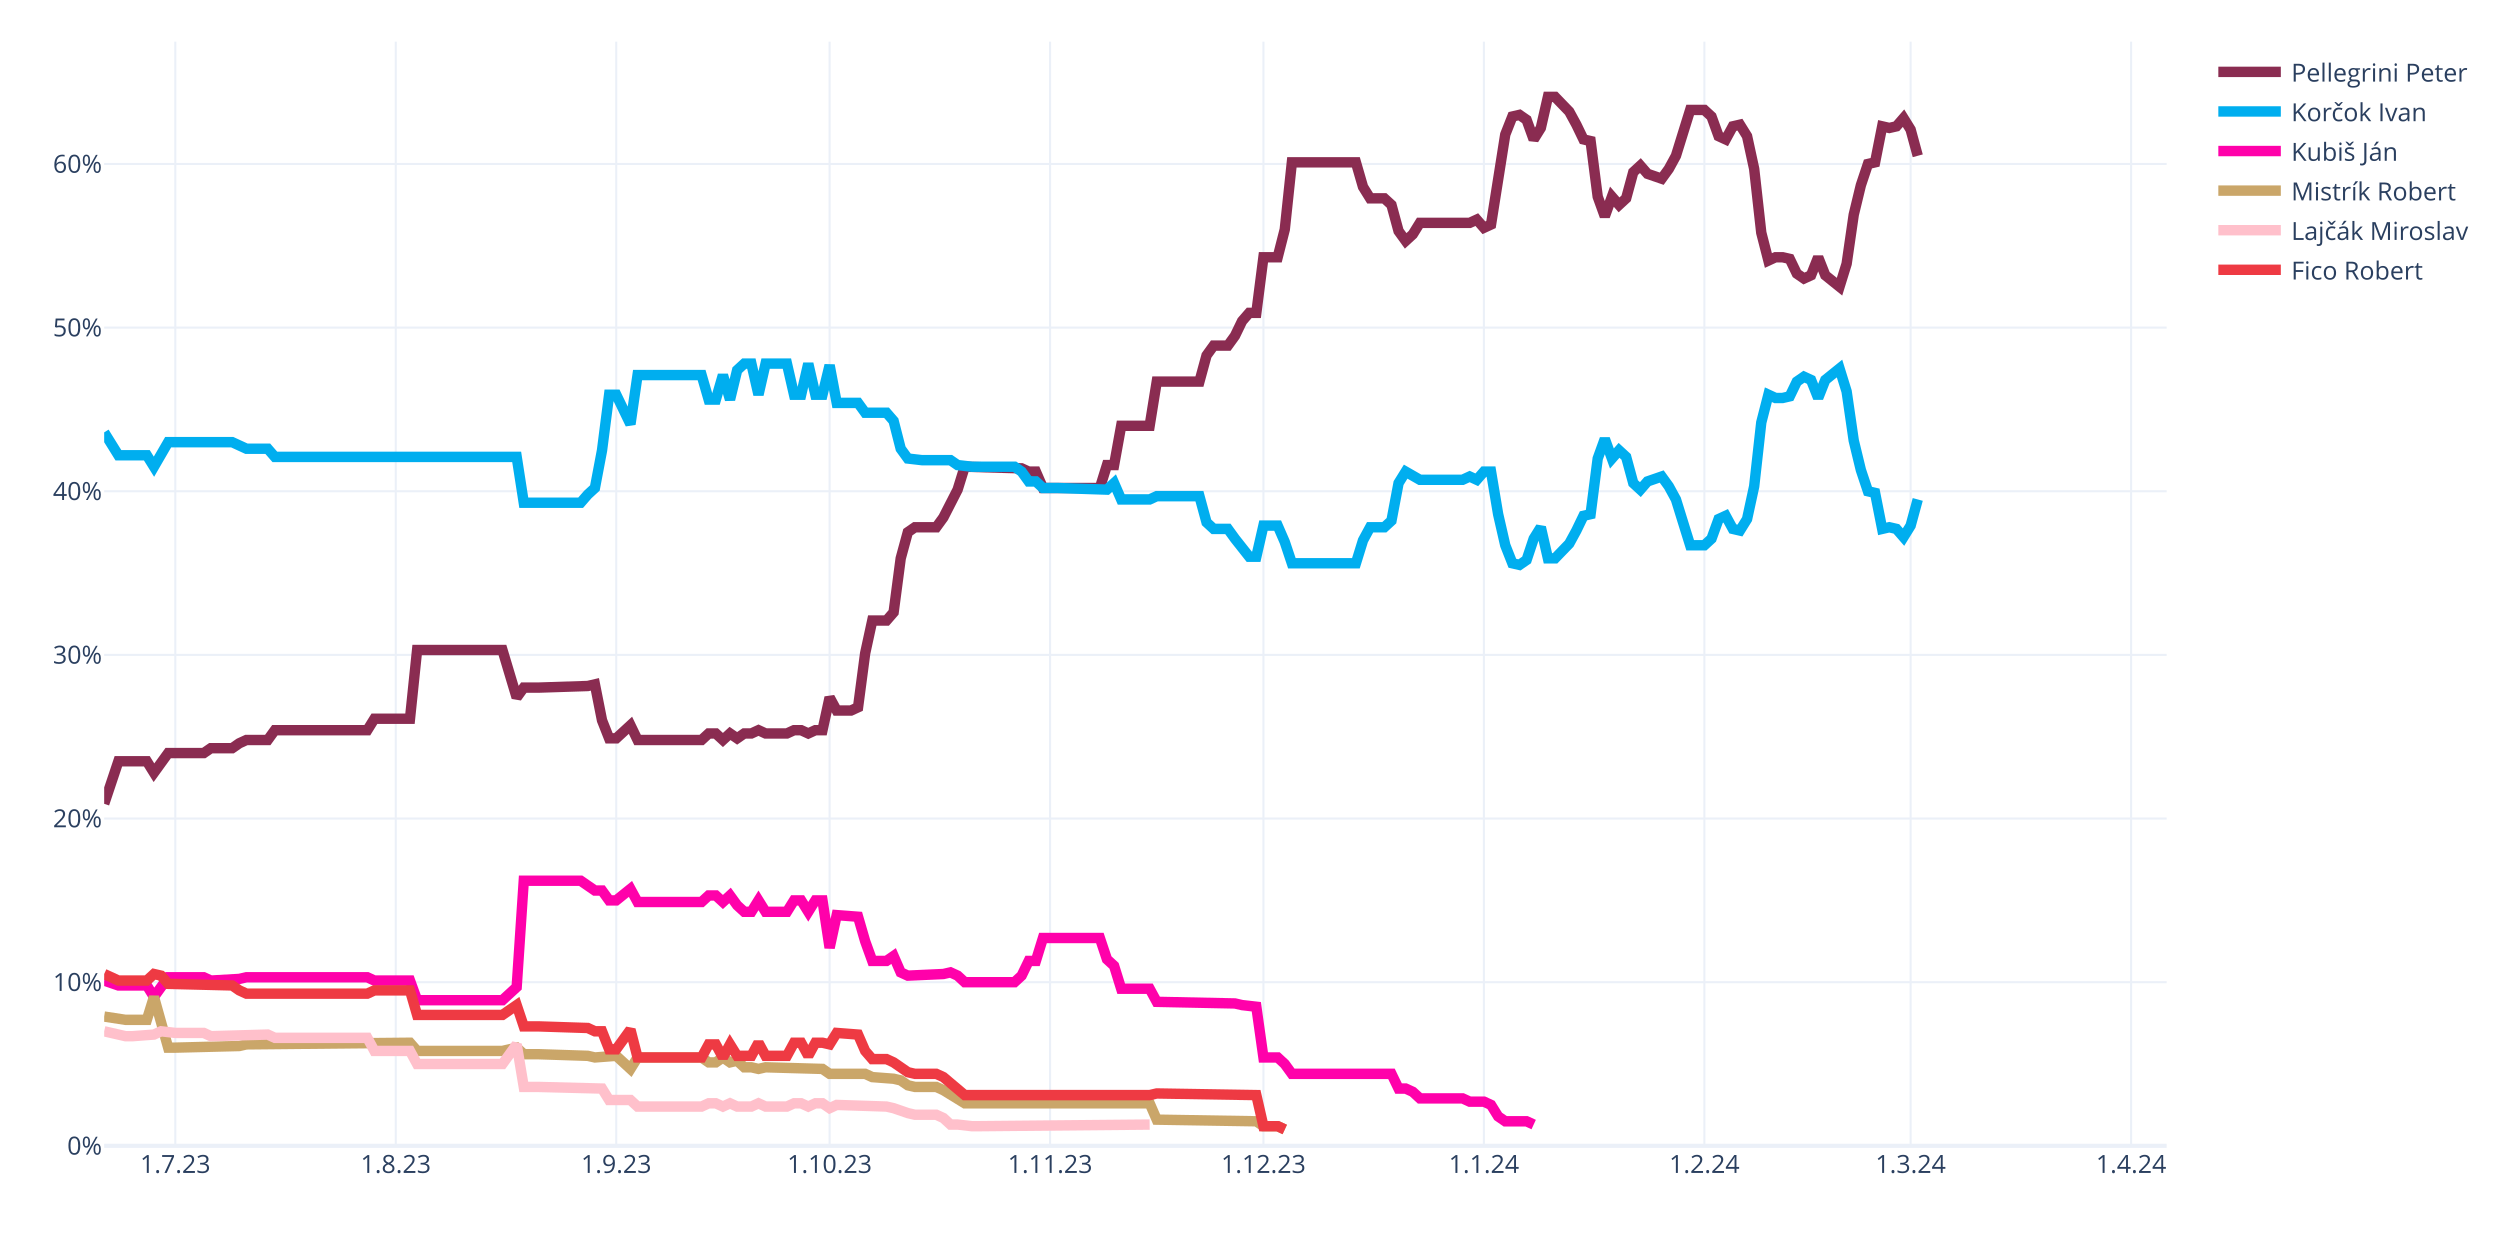
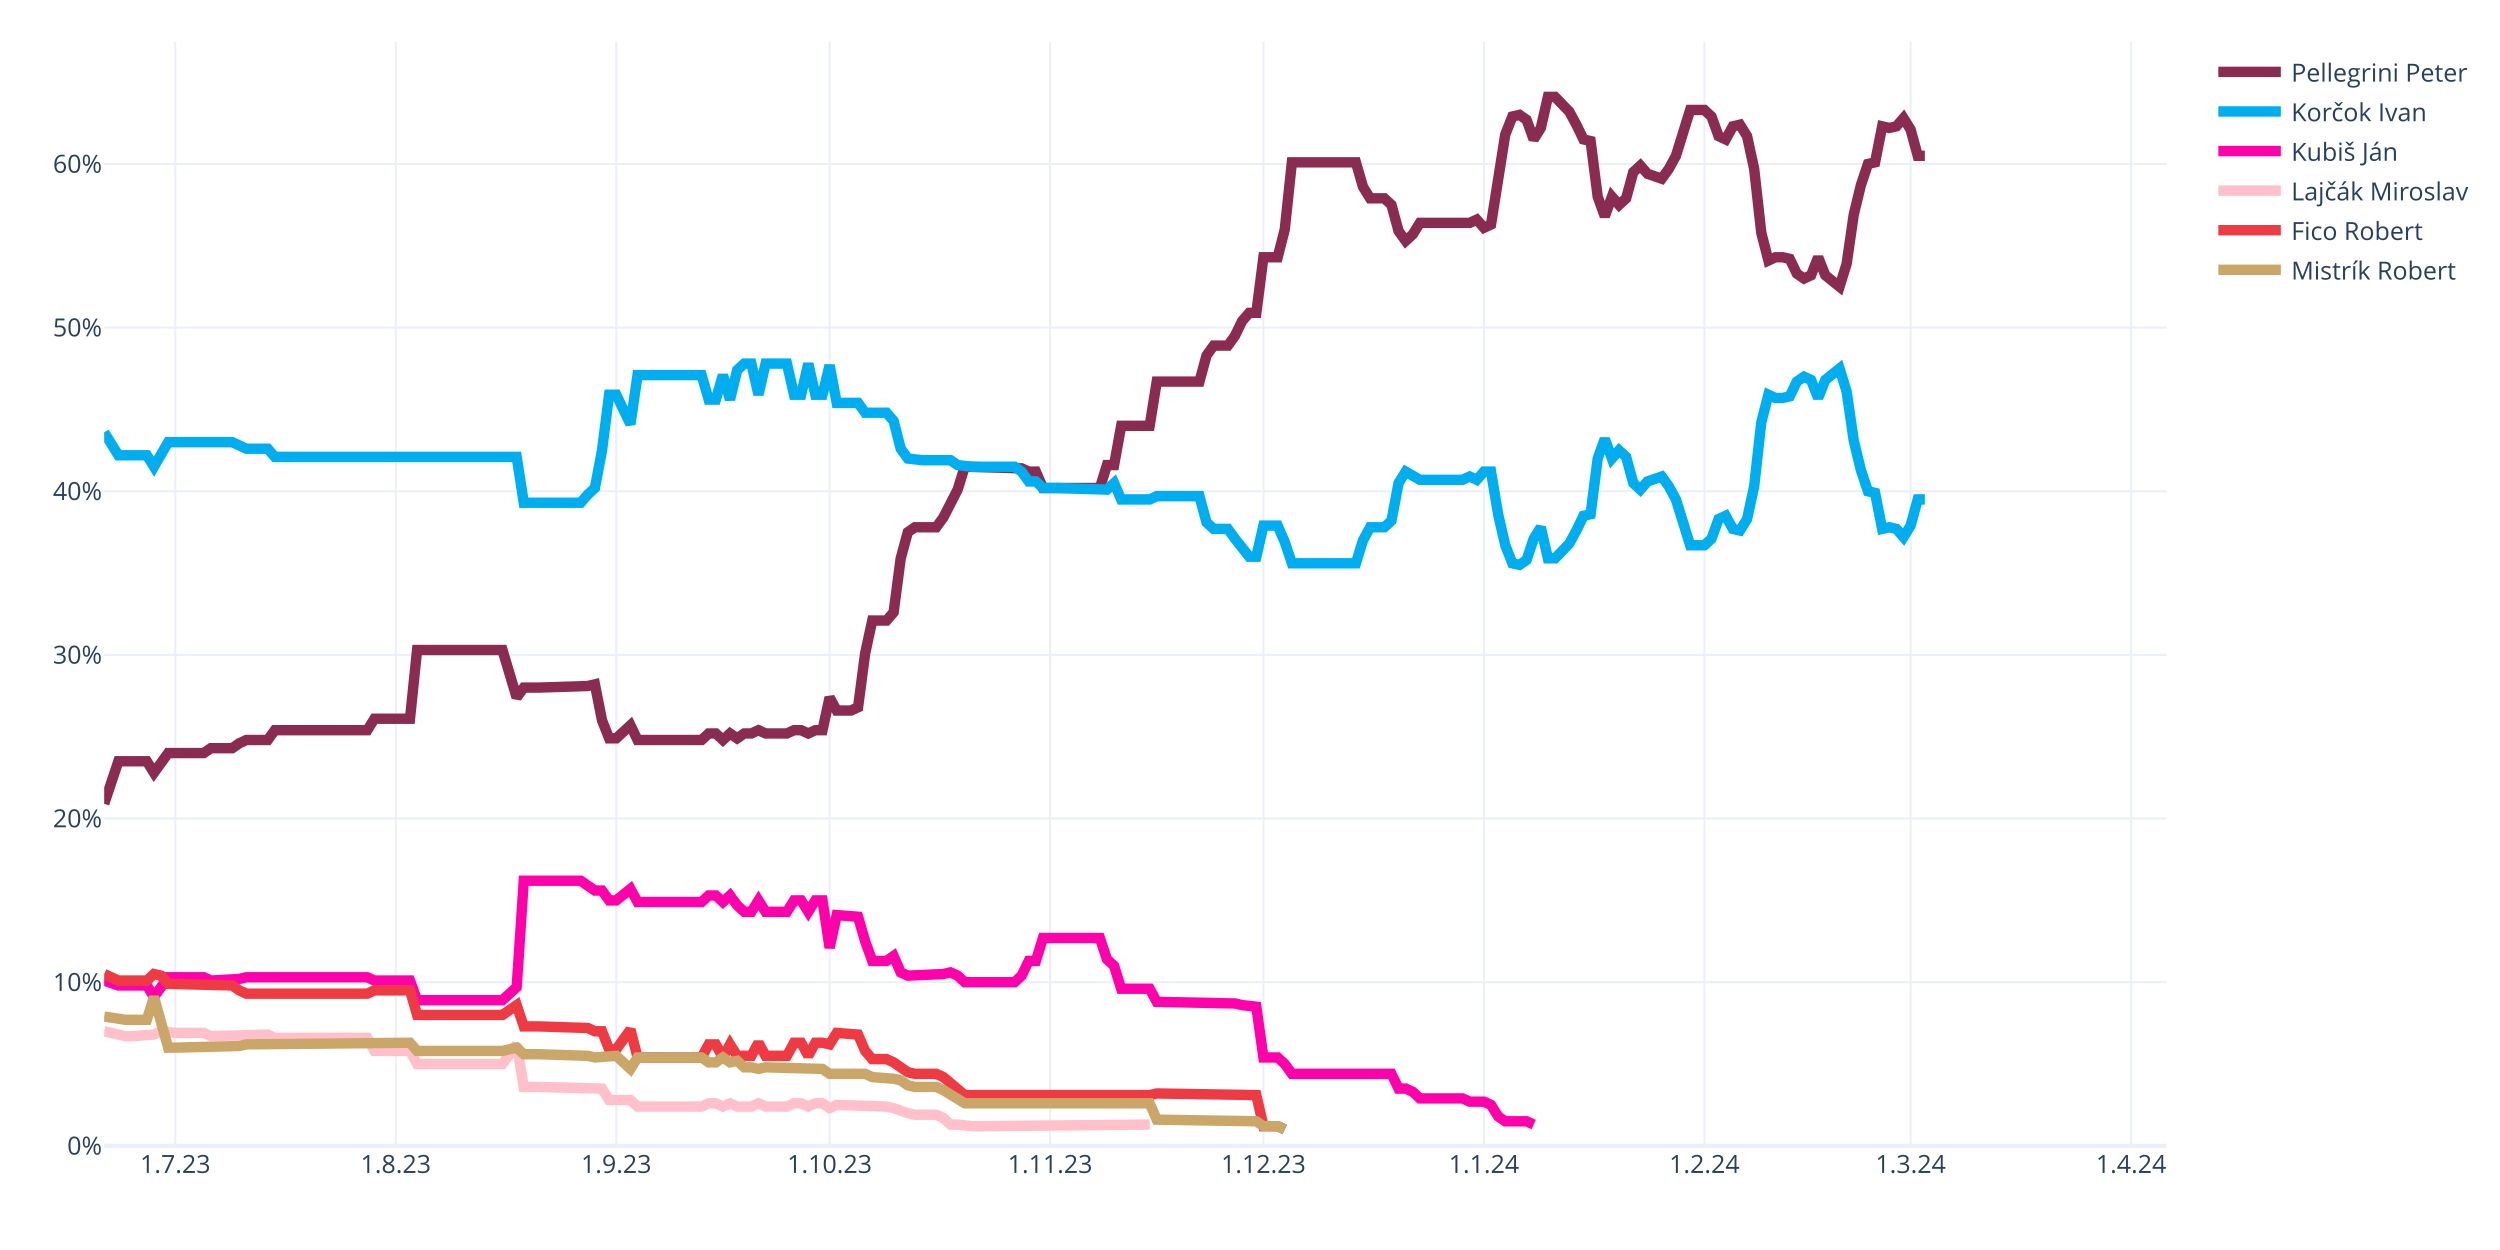
<svg xmlns="http://www.w3.org/2000/svg" class="main-svg" width="1200" height="600" style="" viewBox="0 0 1200 600">
  <rect x="0" y="0" width="1200" height="600" style="fill: rgb(255, 255, 255); fill-opacity: 1;" />
-   <defs id="defs-900d1b">
+   <defs id="defs-027086">
    <g class="clips">
-       <clipPath id="clip900d1bxyplot" class="plotclip">
+       <clipPath id="clip027086xyplot" class="plotclip">
        <rect width="990" height="530" />
      </clipPath>
-       <clipPath class="axesclip" id="clip900d1bx">
+       <clipPath class="axesclip" id="clip027086x">
        <rect x="50" y="0" width="990" height="600" />
      </clipPath>
-       <clipPath class="axesclip" id="clip900d1by">
+       <clipPath class="axesclip" id="clip027086y">
        <rect x="0" y="20" width="1200" height="530" />
      </clipPath>
-       <clipPath class="axesclip" id="clip900d1bxy">
+       <clipPath class="axesclip" id="clip027086xy">
        <rect x="50" y="20" width="990" height="530" />
      </clipPath>
    </g>
    <g class="gradients" />
    <g class="patterns" />
  </defs>
  <g class="bglayer" />
  <g class="layer-below">
    <g class="imagelayer" />
    <g class="shapelayer" />
  </g>
  <g class="cartesianlayer">
    <g class="subplot xy">
      <g class="layer-subplot">
        <g class="shapelayer" />
        <g class="imagelayer" />
      </g>
      <g class="minor-gridlayer">
        <g class="x" />
        <g class="y" />
      </g>
      <g class="gridlayer">
        <g class="x">
          <path class="xgrid crisp" transform="translate(84.14,0)" d="M0,20v530" style="stroke: rgb(235, 240, 248); stroke-opacity: 1; stroke-width: 1px;" />
          <path class="xgrid crisp" transform="translate(189.97,0)" d="M0,20v530" style="stroke: rgb(235, 240, 248); stroke-opacity: 1; stroke-width: 1px;" />
          <path class="xgrid crisp" transform="translate(295.79,0)" d="M0,20v530" style="stroke: rgb(235, 240, 248); stroke-opacity: 1; stroke-width: 1px;" />
          <path class="xgrid crisp" transform="translate(398.21,0)" d="M0,20v530" style="stroke: rgb(235, 240, 248); stroke-opacity: 1; stroke-width: 1px;" />
          <path class="xgrid crisp" transform="translate(504.03,0)" d="M0,20v530" style="stroke: rgb(235, 240, 248); stroke-opacity: 1; stroke-width: 1px;" />
          <path class="xgrid crisp" transform="translate(606.45,0)" d="M0,20v530" style="stroke: rgb(235, 240, 248); stroke-opacity: 1; stroke-width: 1px;" />
          <path class="xgrid crisp" transform="translate(712.28,0)" d="M0,20v530" style="stroke: rgb(235, 240, 248); stroke-opacity: 1; stroke-width: 1px;" />
          <path class="xgrid crisp" transform="translate(818.1,0)" d="M0,20v530" style="stroke: rgb(235, 240, 248); stroke-opacity: 1; stroke-width: 1px;" />
          <path class="xgrid crisp" transform="translate(917.1,0)" d="M0,20v530" style="stroke: rgb(235, 240, 248); stroke-opacity: 1; stroke-width: 1px;" />
          <path class="xgrid crisp" transform="translate(1022.93,0)" d="M0,20v530" style="stroke: rgb(235, 240, 248); stroke-opacity: 1; stroke-width: 1px;" />
        </g>
        <g class="y">
          <path class="ygrid crisp" transform="translate(0,471.45)" d="M50,0h990" style="stroke: rgb(235, 240, 248); stroke-opacity: 1; stroke-width: 1px;" />
          <path class="ygrid crisp" transform="translate(0,392.9)" d="M50,0h990" style="stroke: rgb(235, 240, 248); stroke-opacity: 1; stroke-width: 1px;" />
          <path class="ygrid crisp" transform="translate(0,314.35)" d="M50,0h990" style="stroke: rgb(235, 240, 248); stroke-opacity: 1; stroke-width: 1px;" />
          <path class="ygrid crisp" transform="translate(0,235.8)" d="M50,0h990" style="stroke: rgb(235, 240, 248); stroke-opacity: 1; stroke-width: 1px;" />
          <path class="ygrid crisp" transform="translate(0,157.25)" d="M50,0h990" style="stroke: rgb(235, 240, 248); stroke-opacity: 1; stroke-width: 1px;" />
          <path class="ygrid crisp" transform="translate(0,78.71)" d="M50,0h990" style="stroke: rgb(235, 240, 248); stroke-opacity: 1; stroke-width: 1px;" />
        </g>
      </g>
      <g class="zerolinelayer">
        <path class="yzl zl crisp" transform="translate(0,550)" d="M50,0h990" style="stroke: rgb(235, 240, 248); stroke-opacity: 1; stroke-width: 2px;" />
      </g>
      <path class="xlines-below" />
      <path class="ylines-below" />
      <g class="overlines-below" />
      <g class="xaxislayer-below" />
      <g class="yaxislayer-below" />
      <g class="overaxes-below" />
-       <g class="plot" transform="translate(50,20)" clip-path="url(#clip900d1bxyplot)">
+       <g class="plot" transform="translate(50,20)" clip-path="url(#clip027086xyplot)">
        <g class="scatterlayer mlayer">
-           <g class="trace scatter tracecbed04" style="stroke-miterlimit: 2; opacity: 1;">
-             <g class="fills" />
-             <g class="errorbars" />
-             <g class="lines">
-               <path class="js-line" d="M0,365.83L6.83,345.41L10.24,345.41L20.48,345.41L23.9,350.91L30.72,341.48L34.14,341.48L47.79,341.48L51.21,339.13L61.45,339.13L64.86,336.77L68.28,335.2L71.69,335.2L78.52,335.2L81.93,330.49L126.31,330.49L129.72,324.99L146.79,324.99L150.21,292L191.17,292L198,314.78L201.41,310.06L208.24,310.06L232.14,309.28L235.55,308.49L238.97,325.77L242.38,334.41L245.79,334.41L249.21,331.27L252.62,328.13L256.03,335.2L286.76,335.2L290.17,332.06L293.59,332.06L297,335.2L300.41,332.06L303.83,334.41L307.24,332.06L310.66,332.06L314.07,330.49L317.48,332.06L327.72,332.06L331.14,330.49L334.55,330.49L337.97,332.06L341.38,330.49L344.79,330.49L348.21,314.78L351.62,321.06L358.45,321.06L361.86,319.49L365.28,293.57L368.69,277.86L375.52,277.86L378.93,273.93L382.34,248.01L385.76,235.44L389.17,233.08L392.59,233.08L399.41,233.08L402.83,228.37L409.66,215.02L413.07,204.02L440.38,204.81L443.79,206.38L447.21,206.38L450.62,214.23L477.93,214.23L481.34,203.24L484.76,203.24L488.17,184.38L501.83,184.38L505.24,163.18L525.72,163.18L529.14,150.61L532.55,145.89L535.97,145.89L539.38,145.89L542.79,141.18L546.21,134.11L549.62,130.18L553.03,130.18L556.45,103.48L563.28,103.48L566.69,90.12L570.1,57.92L573.52,57.92L600.83,57.92L604.24,69.7L607.66,75.2L611.07,75.2L614.48,75.2L617.9,78.34L621.31,90.91L624.72,95.62L628.14,92.48L631.55,86.98L655.45,86.98L658.86,85.41L662.28,89.34L665.69,87.77L672.52,44.57L675.93,35.93L679.34,35.14L682.76,37.5L686.17,46.92L689.59,41.42L693,26.5L696.41,26.5L703.24,33.57L706.66,39.85L710.07,46.92L713.48,47.71L716.9,74.41L720.31,83.84L723.72,74.41L727.14,78.34L730.55,75.2L733.97,62.63L737.38,59.49L740.79,63.42L747.62,65.77L751.03,61.06L754.45,54.78L757.86,43.78L761.28,32.78L764.69,32.78L768.1,32.78L771.52,35.93L774.93,45.35L778.34,46.92L781.76,40.64L785.17,39.85L788.59,45.35L792,61.06L795.41,91.7L798.83,105.05L802.24,103.48L805.66,103.48L809.07,104.26L812.48,111.33L815.9,113.69L819.31,112.12L822.72,103.48L826.14,112.12L832.97,117.62L836.38,106.62L839.79,83.06L843.21,68.92L846.62,58.71L850.03,57.92L853.45,40.64L856.86,41.42L860.28,40.64L863.69,36.71L867.1,42.21L870.52,54.78" style="vector-effect: none; fill: none; stroke: rgb(138, 44, 81); stroke-opacity: 1; stroke-width: 5px; opacity: 1;" />
-             </g>
-             <g class="points" />
-             <g class="text" />
-           </g>
-           <g class="trace scatter trace757a24" style="stroke-miterlimit: 2; opacity: 1;">
-             <g class="fills" />
-             <g class="errorbars" />
-             <g class="lines">
-               <path class="js-line" d="M0,187.53L6.83,198.52L10.24,198.52L20.48,198.52L23.9,204.02L30.72,192.24L34.14,192.24L61.45,192.24L64.86,193.81L68.28,195.38L71.69,195.38L78.52,195.38L81.93,199.31L198,199.31L201.41,221.3L228.72,221.3L232.14,217.37L235.55,214.23L238.97,196.17L242.38,169.46L245.79,169.46L252.62,183.6L256.03,160.03L286.76,160.03L290.17,171.82L293.59,171.82L297,160.03L300.41,171.82L303.83,157.68L307.24,154.54L310.66,154.54L314.07,169.46L317.48,154.54L327.72,154.54L331.14,169.46L334.55,169.46L337.97,154.54L341.38,169.46L344.79,169.46L348.21,155.32L351.62,173.39L361.86,173.39L365.28,178.1L375.52,178.1L378.93,182.03L382.34,195.38L385.76,200.09L392.59,200.88L396,200.88L406.24,200.88L409.66,203.24L416.48,204.02L419.9,204.02L436.97,204.02L440.38,206.38L443.79,211.09L447.21,211.09L450.62,214.23L457.45,214.23L481.34,215.02L484.76,211.88L488.17,219.73L491.59,219.73L501.83,219.73L505.24,218.16L525.72,218.16L529.14,230.73L532.55,233.87L535.97,233.87L539.38,233.87L542.79,238.58L549.62,247.22L553.03,247.22L556.45,232.3L559.86,232.3L563.28,232.3L566.69,240.15L570.1,250.37L573.52,250.37L600.83,250.37L604.24,239.37L607.66,233.08L611.07,233.08L614.48,233.08L617.9,229.94L621.31,211.88L624.72,206.38L631.55,210.3L634.97,210.3L652.03,210.3L655.45,208.73L658.86,210.3L662.28,206.38L665.69,206.38L669.1,226.8L672.52,241.72L675.93,250.37L679.34,251.15L682.76,248.79L686.17,238.58L689.59,233.08L693,248.01L696.41,248.01L703.24,240.94L706.66,234.66L710.07,227.59L713.48,226.8L716.9,200.09L720.31,190.67L723.72,200.09L727.14,196.17L730.55,199.31L733.97,211.88L737.38,215.02L740.79,211.09L747.62,208.73L751.03,213.45L754.45,219.73L757.86,230.73L761.28,241.72L764.69,241.72L768.1,241.72L771.52,238.58L774.93,229.16L778.34,227.59L781.76,233.87L785.17,234.66L788.59,229.16L792,213.45L795.41,182.81L798.83,169.46L802.24,171.03L805.66,171.03L809.07,170.24L812.48,163.18L815.9,160.82L819.31,162.39L822.72,171.03L826.14,162.39L832.97,156.89L836.38,167.89L839.79,191.45L843.21,205.59L846.62,215.8L850.03,216.59L853.45,233.87L856.86,233.08L860.28,233.87L863.69,237.8L867.1,232.3L870.52,219.73" style="vector-effect: none; fill: none; stroke: rgb(0, 174, 239); stroke-opacity: 1; stroke-width: 5px; opacity: 1;" />
-             </g>
-             <g class="points" />
-             <g class="text" />
-           </g>
-           <g class="trace scatter trace9ef9af" style="stroke-miterlimit: 2; opacity: 1;">
+           <g class="trace scatter tracef68521" style="stroke-miterlimit: 2; opacity: 1;">
+             <g class="fills" />
+             <g class="errorbars" />
+             <g class="lines">
+               <path class="js-line" d="M0,365.83L6.83,345.41L10.24,345.41L20.48,345.41L23.9,350.91L30.72,341.48L34.14,341.48L47.79,341.48L51.21,339.13L61.45,339.13L64.86,336.77L68.28,335.2L71.69,335.2L78.52,335.2L81.93,330.49L126.31,330.49L129.72,324.99L146.79,324.99L150.21,292L191.17,292L198,314.78L201.41,310.06L208.24,310.06L232.14,309.28L235.55,308.49L238.97,325.77L242.38,334.41L245.79,334.41L249.21,331.27L252.62,328.13L256.03,335.2L286.76,335.2L290.17,332.06L293.59,332.06L297,335.2L300.41,332.06L303.83,334.41L307.24,332.06L310.66,332.06L314.07,330.49L317.48,332.06L327.72,332.06L331.14,330.49L334.55,330.49L337.97,332.06L341.38,330.49L344.79,330.49L348.21,314.78L351.62,321.06L358.45,321.06L361.86,319.49L365.28,293.57L368.69,277.86L375.52,277.86L378.93,273.93L382.34,248.01L385.76,235.44L389.17,233.08L392.59,233.08L399.41,233.08L402.83,228.37L409.66,215.02L413.07,204.02L440.38,204.81L443.79,206.38L447.21,206.38L450.62,214.23L477.93,214.23L481.34,203.24L484.76,203.24L488.17,184.38L501.83,184.38L505.24,163.18L525.72,163.18L529.14,150.61L532.55,145.89L535.97,145.89L539.38,145.89L542.79,141.18L546.21,134.11L549.62,130.18L553.03,130.18L556.45,103.48L563.28,103.48L566.69,90.12L570.1,57.92L573.52,57.92L600.83,57.92L604.24,69.7L607.66,75.2L611.07,75.2L614.48,75.2L617.9,78.34L621.31,90.91L624.72,95.62L628.14,92.48L631.55,86.98L655.45,86.98L658.86,85.41L662.28,89.34L665.69,87.77L672.52,44.57L675.93,35.93L679.34,35.14L682.76,37.5L686.17,46.92L689.59,41.42L693,26.5L696.41,26.5L703.24,33.57L706.66,39.85L710.07,46.92L713.48,47.71L716.9,74.41L720.31,83.84L723.72,74.41L727.14,78.34L730.55,75.2L733.97,62.63L737.38,59.49L740.79,63.42L747.62,65.77L751.03,61.06L754.45,54.78L757.86,43.78L761.28,32.78L764.69,32.78L768.1,32.78L771.52,35.93L774.93,45.35L778.34,46.92L781.76,40.64L785.17,39.85L788.59,45.35L792,61.06L795.41,91.7L798.83,105.05L802.24,103.48L805.66,103.48L809.07,104.26L812.48,111.33L815.9,113.69L819.31,112.12L822.72,103.48L826.14,112.12L832.97,117.62L836.38,106.62L839.79,83.06L843.21,68.92L846.62,58.71L850.03,57.92L853.45,40.64L856.86,41.42L860.28,40.64L863.69,36.71L867.1,42.21L870.52,54.78L873.93,54.78" style="vector-effect: none; fill: none; stroke: rgb(138, 44, 81); stroke-opacity: 1; stroke-width: 5px; opacity: 1;" />
+             </g>
+             <g class="points" />
+             <g class="text" />
+           </g>
+           <g class="trace scatter traceed6f0c" style="stroke-miterlimit: 2; opacity: 1;">
+             <g class="fills" />
+             <g class="errorbars" />
+             <g class="lines">
+               <path class="js-line" d="M0,187.53L6.83,198.52L10.24,198.52L20.48,198.52L23.9,204.02L30.72,192.24L34.14,192.24L61.45,192.24L64.86,193.81L68.28,195.38L71.69,195.38L78.52,195.38L81.93,199.31L198,199.31L201.41,221.3L228.72,221.3L232.14,217.37L235.55,214.23L238.97,196.17L242.38,169.46L245.79,169.46L252.62,183.6L256.03,160.03L286.76,160.03L290.17,171.82L293.59,171.82L297,160.03L300.41,171.82L303.83,157.68L307.24,154.54L310.66,154.54L314.07,169.46L317.48,154.54L327.72,154.54L331.14,169.46L334.55,169.46L337.97,154.54L341.38,169.46L344.79,169.46L348.21,155.32L351.62,173.39L361.86,173.39L365.28,178.1L375.52,178.1L378.93,182.03L382.34,195.38L385.76,200.09L392.59,200.88L396,200.88L406.24,200.88L409.66,203.24L416.48,204.02L419.9,204.02L436.97,204.02L440.38,206.38L443.79,211.09L447.21,211.09L450.62,214.23L457.45,214.23L481.34,215.02L484.76,211.88L488.17,219.73L491.59,219.73L501.83,219.73L505.24,218.16L525.72,218.16L529.14,230.73L532.55,233.87L535.97,233.87L539.38,233.87L542.79,238.58L549.62,247.22L553.03,247.22L556.45,232.3L559.86,232.3L563.28,232.3L566.69,240.15L570.1,250.37L573.52,250.37L600.83,250.37L604.24,239.37L607.66,233.08L611.07,233.08L614.48,233.08L617.9,229.94L621.31,211.88L624.72,206.38L631.55,210.3L634.97,210.3L652.03,210.3L655.45,208.73L658.86,210.3L662.28,206.38L665.69,206.38L669.1,226.8L672.52,241.72L675.93,250.37L679.34,251.15L682.76,248.79L686.17,238.58L689.59,233.08L693,248.01L696.41,248.01L703.24,240.94L706.66,234.66L710.07,227.59L713.48,226.8L716.9,200.09L720.31,190.67L723.72,200.09L727.14,196.17L730.55,199.31L733.97,211.88L737.38,215.02L740.79,211.09L747.62,208.73L751.03,213.45L754.45,219.73L757.86,230.73L761.28,241.72L764.69,241.72L768.1,241.72L771.52,238.58L774.93,229.16L778.34,227.59L781.76,233.87L785.17,234.66L788.59,229.16L792,213.45L795.41,182.81L798.83,169.46L802.24,171.03L805.66,171.03L809.07,170.24L812.48,163.18L815.9,160.82L819.31,162.39L822.72,171.03L826.14,162.39L832.97,156.89L836.38,167.89L839.79,191.45L843.21,205.59L846.62,215.8L850.03,216.59L853.45,233.87L856.86,233.08L860.28,233.87L863.69,237.8L867.1,232.3L870.52,219.73L873.93,219.73" style="vector-effect: none; fill: none; stroke: rgb(0, 174, 239); stroke-opacity: 1; stroke-width: 5px; opacity: 1;" />
+             </g>
+             <g class="points" />
+             <g class="text" />
+           </g>
+           <g class="trace scatter tracefbf4db" style="stroke-miterlimit: 2; opacity: 1;">
            <g class="fills" />
            <g class="errorbars" />
            <g class="lines">
              <path class="js-line" d="M0,450.67L6.83,453.02L10.24,453.02L20.48,453.02L23.9,458.52L30.72,449.09L34.14,449.09L47.79,449.09L51.21,450.67L64.86,449.88L68.28,449.09L126.31,449.09L129.72,450.67L146.79,450.67L150.21,460.09L191.17,460.09L198,453.81L201.41,402.75L208.24,402.75L228.72,402.75L232.14,405.11L235.55,407.46L238.97,407.46L242.38,412.18L245.79,412.18L252.62,406.68L256.03,412.96L286.76,412.96L290.17,409.82L293.59,409.82L297,412.96L300.41,409.82L303.83,414.53L307.24,417.67L310.66,417.67L314.07,412.18L317.48,417.67L327.72,417.67L331.14,412.18L334.55,412.18L337.97,417.67L341.38,412.18L344.79,412.18L348.21,434.96L351.62,419.25L361.86,420.03L365.28,431.81L368.69,441.24L372.1,441.24L375.52,441.24L378.93,438.88L382.34,446.74L385.76,448.31L402.83,447.52L406.24,446.74L409.66,448.31L413.07,451.45L436.97,451.45L440.38,448.31L443.79,441.24L447.21,441.24L450.62,430.24L457.45,430.24L477.93,430.24L481.34,440.45L484.76,443.6L488.17,454.59L501.83,454.59L505.24,460.88L542.79,461.66L546.21,462.45L553.03,463.23L556.45,487.58L563.28,487.58L566.69,490.73L570.1,495.44L573.52,495.44L617.9,495.44L621.31,502.51L624.72,502.51L628.14,504.08L631.55,507.22L634.97,507.22L652.03,507.22L655.45,508.79L662.28,508.79L665.69,510.36L669.1,515.86L672.52,518.22L682.76,518.22L686.17,519.79" style="vector-effect: none; fill: none; stroke: rgb(255, 1, 170); stroke-opacity: 1; stroke-width: 5px; opacity: 1;" />
            </g>
            <g class="points" />
            <g class="text" />
          </g>
-           <g class="trace scatter tracedb5706" style="stroke-miterlimit: 2; opacity: 1;">
+           <g class="trace scatter trace09f6d4" style="stroke-miterlimit: 2; opacity: 1;">
+             <g class="fills" />
+             <g class="errorbars" />
+             <g class="lines">
+               <path class="js-line" d="M0,475.02L10.24,477.37L13.66,477.37L23.9,476.59L27.31,475.02L34.14,475.8L37.55,475.8L47.79,475.8L51.21,477.37L78.52,476.59L81.93,478.16L126.31,478.16L129.72,484.44L146.79,484.44L150.21,490.73L191.17,490.73L198,481.3L201.41,501.72L208.24,501.72L238.97,502.51L242.38,508.01L252.62,508.01L256.03,511.15L286.76,511.15L290.17,509.58L293.59,509.58L297,511.15L300.41,509.58L303.83,511.15L310.66,511.15L314.07,509.58L317.48,511.15L320.9,511.15L327.72,511.15L331.14,509.58L334.55,509.58L337.97,511.15L341.38,509.58L344.79,509.58L348.21,511.93L351.62,510.36L375.52,511.15L378.93,511.93L385.76,514.29L389.17,515.08L399.41,515.08L402.83,516.65L406.24,519.79L409.66,519.79L416.48,520.57L419.9,520.57L501.83,519.79" style="vector-effect: none; fill: none; stroke: rgb(255, 192, 203); stroke-opacity: 1; stroke-width: 5px; opacity: 1;" />
+             </g>
+             <g class="points" />
+             <g class="text" />
+           </g>
+           <g class="trace scatter trace2b1dd3" style="stroke-miterlimit: 2; opacity: 1;">
+             <g class="fills" />
+             <g class="errorbars" />
+             <g class="lines">
+               <path class="js-line" d="M0,447.52L6.83,450.67L10.24,450.67L20.48,450.67L23.9,447.52L27.31,448.31L30.72,452.24L61.45,453.02L64.86,455.38L68.28,456.95L71.69,456.95L126.31,456.95L129.72,455.38L146.79,455.38L150.21,467.16L191.17,467.16L198,462.45L201.41,472.66L208.24,472.66L232.14,473.44L235.55,475.02L238.97,475.02L242.38,483.66L245.79,483.66L249.21,478.94L252.62,474.23L256.03,487.58L286.76,487.58L290.17,481.3L293.59,481.3L297,487.58L300.41,481.3L303.83,486.8L310.66,486.8L314.07,480.51L317.48,486.8L320.9,486.8L327.72,486.8L331.14,480.51L334.55,480.51L337.97,486.8L341.38,480.51L344.79,480.51L348.21,481.3L351.62,475.8L361.86,476.59L365.28,484.44L368.69,488.37L372.1,488.37L375.52,488.37L378.93,489.94L385.76,494.65L389.17,495.44L399.41,495.44L402.83,497.01L413.07,505.65L416.48,505.65L501.83,505.65L505.24,504.86L553.03,505.65L556.45,520.57L563.28,520.57L566.69,522.15" style="vector-effect: none; fill: none; stroke: rgb(238, 58, 67); stroke-opacity: 1; stroke-width: 5px; opacity: 1;" />
+             </g>
+             <g class="points" />
+             <g class="text" />
+           </g>
+           <g class="trace scatter trace17872a" style="stroke-miterlimit: 2; opacity: 1;">
            <g class="fills" />
            <g class="errorbars" />
            <g class="lines">
              <path class="js-line" d="M0,467.95L10.24,469.52L13.66,469.52L20.48,469.52L23.9,458.52L30.72,482.87L34.14,482.87L64.86,482.09L68.28,481.3L146.79,480.51L150.21,484.44L191.17,484.44L198,482.87L201.41,486.01L208.24,486.01L232.14,486.8L235.55,487.58L245.79,486.8L249.21,489.94L252.62,493.08L256.03,487.58L286.76,487.58L290.17,489.94L293.59,489.94L297,487.58L300.41,489.94L303.83,489.15L307.24,492.3L310.66,492.3L314.07,493.08L317.48,492.3L344.79,493.08L348.21,495.44L365.28,495.44L368.69,497.01L378.93,497.79L382.34,498.58L385.76,500.94L389.17,501.72L399.41,501.72L402.83,503.29L413.07,509.58L416.48,509.58L501.83,509.58L505.24,517.43L553.03,518.22L556.45,520.57L563.28,520.57L566.69,522.15" style="vector-effect: none; fill: none; stroke: rgb(202, 166, 105); stroke-opacity: 1; stroke-width: 5px; opacity: 1;" />
-             </g>
-             <g class="points" />
-             <g class="text" />
-           </g>
-           <g class="trace scatter traceadc268" style="stroke-miterlimit: 2; opacity: 1;">
-             <g class="fills" />
-             <g class="errorbars" />
-             <g class="lines">
-               <path class="js-line" d="M0,475.02L10.24,477.37L13.66,477.37L23.9,476.59L27.31,475.02L34.14,475.8L37.55,475.8L47.79,475.8L51.21,477.37L78.52,476.59L81.93,478.16L126.31,478.16L129.72,484.44L146.79,484.44L150.21,490.73L191.17,490.73L198,481.3L201.41,501.72L208.24,501.72L238.97,502.51L242.38,508.01L252.62,508.01L256.03,511.15L286.76,511.15L290.17,509.58L293.59,509.58L297,511.15L300.41,509.58L303.83,511.15L310.66,511.15L314.07,509.58L317.48,511.15L320.9,511.15L327.72,511.15L331.14,509.58L334.55,509.58L337.97,511.15L341.38,509.58L344.79,509.58L348.21,511.93L351.62,510.36L375.52,511.15L378.93,511.93L385.76,514.29L389.17,515.08L399.41,515.08L402.83,516.65L406.24,519.79L409.66,519.79L416.48,520.57L419.9,520.57L501.83,519.79" style="vector-effect: none; fill: none; stroke: rgb(255, 192, 203); stroke-opacity: 1; stroke-width: 5px; opacity: 1;" />
-             </g>
-             <g class="points" />
-             <g class="text" />
-           </g>
-           <g class="trace scatter trace5e776d" style="stroke-miterlimit: 2; opacity: 1;">
-             <g class="fills" />
-             <g class="errorbars" />
-             <g class="lines">
-               <path class="js-line" d="M0,447.52L6.83,450.67L10.24,450.67L20.48,450.67L23.9,447.52L27.31,448.31L30.72,452.24L61.45,453.02L64.86,455.38L68.28,456.95L71.69,456.95L126.31,456.95L129.72,455.38L146.79,455.38L150.21,467.16L191.17,467.16L198,462.45L201.41,472.66L208.24,472.66L232.14,473.44L235.55,475.02L238.97,475.02L242.38,483.66L245.79,483.66L249.21,478.94L252.62,474.23L256.03,487.58L286.76,487.58L290.17,481.3L293.59,481.3L297,487.58L300.41,481.3L303.83,486.8L310.66,486.8L314.07,480.51L317.48,486.8L320.9,486.8L327.72,486.8L331.14,480.51L334.55,480.51L337.97,486.8L341.38,480.51L344.79,480.51L348.21,481.3L351.62,475.8L361.86,476.59L365.28,484.44L368.69,488.37L372.1,488.37L375.52,488.37L378.93,489.94L385.76,494.65L389.17,495.44L399.41,495.44L402.83,497.01L413.07,505.65L416.48,505.65L501.83,505.65L505.24,504.86L553.03,505.65L556.45,520.57L563.28,520.57L566.69,522.15" style="vector-effect: none; fill: none; stroke: rgb(238, 58, 67); stroke-opacity: 1; stroke-width: 5px; opacity: 1;" />
            </g>
            <g class="points" />
            <g class="text" />
          </g>
        </g>
      </g>
      <g class="overplot" />
      <path class="xlines-above crisp" d="M0,0" style="fill: none;" />
      <path class="ylines-above crisp" d="M0,0" style="fill: none;" />
      <g class="overlines-above" />
      <g class="xaxislayer-above">
        <g class="xtick">
          <text text-anchor="middle" x="0" y="563" transform="translate(84.14,0)" style="font-family: 'Open Sans', verdana, arial, sans-serif; font-size: 12px; fill: rgb(42, 63, 95); fill-opacity: 1; white-space: pre; opacity: 1;">1.7.23</text>
        </g>
        <g class="xtick">
          <text text-anchor="middle" x="0" y="563" style="font-family: 'Open Sans', verdana, arial, sans-serif; font-size: 12px; fill: rgb(42, 63, 95); fill-opacity: 1; white-space: pre; opacity: 1;" transform="translate(189.97,0)">1.8.23</text>
        </g>
        <g class="xtick">
          <text text-anchor="middle" x="0" y="563" style="font-family: 'Open Sans', verdana, arial, sans-serif; font-size: 12px; fill: rgb(42, 63, 95); fill-opacity: 1; white-space: pre; opacity: 1;" transform="translate(295.79,0)">1.9.23</text>
        </g>
        <g class="xtick">
          <text text-anchor="middle" x="0" y="563" style="font-family: 'Open Sans', verdana, arial, sans-serif; font-size: 12px; fill: rgb(42, 63, 95); fill-opacity: 1; white-space: pre; opacity: 1;" transform="translate(398.21,0)">1.10.23</text>
        </g>
        <g class="xtick">
          <text text-anchor="middle" x="0" y="563" style="font-family: 'Open Sans', verdana, arial, sans-serif; font-size: 12px; fill: rgb(42, 63, 95); fill-opacity: 1; white-space: pre; opacity: 1;" transform="translate(504.03,0)">1.11.23</text>
        </g>
        <g class="xtick">
          <text text-anchor="middle" x="0" y="563" style="font-family: 'Open Sans', verdana, arial, sans-serif; font-size: 12px; fill: rgb(42, 63, 95); fill-opacity: 1; white-space: pre; opacity: 1;" transform="translate(606.45,0)">1.12.23</text>
        </g>
        <g class="xtick">
          <text text-anchor="middle" x="0" y="563" style="font-family: 'Open Sans', verdana, arial, sans-serif; font-size: 12px; fill: rgb(42, 63, 95); fill-opacity: 1; white-space: pre; opacity: 1;" transform="translate(712.28,0)">1.1.24</text>
        </g>
        <g class="xtick">
          <text text-anchor="middle" x="0" y="563" style="font-family: 'Open Sans', verdana, arial, sans-serif; font-size: 12px; fill: rgb(42, 63, 95); fill-opacity: 1; white-space: pre; opacity: 1;" transform="translate(818.1,0)">1.2.24</text>
        </g>
        <g class="xtick">
          <text text-anchor="middle" x="0" y="563" style="font-family: 'Open Sans', verdana, arial, sans-serif; font-size: 12px; fill: rgb(42, 63, 95); fill-opacity: 1; white-space: pre; opacity: 1;" transform="translate(917.1,0)">1.3.24</text>
        </g>
        <g class="xtick">
          <text text-anchor="middle" x="0" y="563" style="font-family: 'Open Sans', verdana, arial, sans-serif; font-size: 12px; fill: rgb(42, 63, 95); fill-opacity: 1; white-space: pre; opacity: 1;" transform="translate(1022.93,0)">1.4.24</text>
        </g>
      </g>
      <g class="yaxislayer-above">
        <g class="ytick">
          <text text-anchor="end" x="49" y="4.2" transform="translate(0,550)" style="font-family: 'Open Sans', verdana, arial, sans-serif; font-size: 12px; fill: rgb(42, 63, 95); fill-opacity: 1; white-space: pre; opacity: 1;">0%</text>
        </g>
        <g class="ytick">
          <text text-anchor="end" x="49" y="4.2" style="font-family: 'Open Sans', verdana, arial, sans-serif; font-size: 12px; fill: rgb(42, 63, 95); fill-opacity: 1; white-space: pre; opacity: 1;" transform="translate(0,471.45)">10%</text>
        </g>
        <g class="ytick">
          <text text-anchor="end" x="49" y="4.2" style="font-family: 'Open Sans', verdana, arial, sans-serif; font-size: 12px; fill: rgb(42, 63, 95); fill-opacity: 1; white-space: pre; opacity: 1;" transform="translate(0,392.9)">20%</text>
        </g>
        <g class="ytick">
          <text text-anchor="end" x="49" y="4.2" style="font-family: 'Open Sans', verdana, arial, sans-serif; font-size: 12px; fill: rgb(42, 63, 95); fill-opacity: 1; white-space: pre; opacity: 1;" transform="translate(0,314.35)">30%</text>
        </g>
        <g class="ytick">
          <text text-anchor="end" x="49" y="4.2" style="font-family: 'Open Sans', verdana, arial, sans-serif; font-size: 12px; fill: rgb(42, 63, 95); fill-opacity: 1; white-space: pre; opacity: 1;" transform="translate(0,235.8)">40%</text>
        </g>
        <g class="ytick">
          <text text-anchor="end" x="49" y="4.2" style="font-family: 'Open Sans', verdana, arial, sans-serif; font-size: 12px; fill: rgb(42, 63, 95); fill-opacity: 1; white-space: pre; opacity: 1;" transform="translate(0,157.25)">50%</text>
        </g>
        <g class="ytick">
          <text text-anchor="end" x="49" y="4.2" style="font-family: 'Open Sans', verdana, arial, sans-serif; font-size: 12px; fill: rgb(42, 63, 95); fill-opacity: 1; white-space: pre; opacity: 1;" transform="translate(0,78.71)">60%</text>
        </g>
      </g>
      <g class="overaxes-above" />
    </g>
  </g>
  <g class="polarlayer" />
  <g class="smithlayer" />
  <g class="ternarylayer" />
  <g class="geolayer" />
  <g class="funnelarealayer" />
  <g class="pielayer" />
  <g class="iciclelayer" />
  <g class="treemaplayer" />
  <g class="sunburstlayer" />
  <g class="glimages" />
-   <defs id="topdefs-900d1b">
+   <defs id="topdefs-027086">
    <g class="clips" />
-     <clipPath id="legend900d1b">
+     <clipPath id="legend027086">
      <rect width="128" height="124" x="0" y="0" />
    </clipPath>
  </defs>
  <g class="layer-above">
    <g class="imagelayer" />
    <g class="shapelayer" />
  </g>
  <g class="infolayer">
    <g class="legend" pointer-events="all" transform="translate(1059.8,20)">
      <rect class="bg" shape-rendering="crispEdges" style="stroke: rgb(68, 68, 68); stroke-opacity: 1; fill: rgb(255, 255, 255); fill-opacity: 1; stroke-width: 0px;" width="128" height="124" x="0" y="0" />
-       <g class="scrollbox" transform="" clip-path="url(#legend900d1b)">
+       <g class="scrollbox" transform="" clip-path="url(#legend027086)">
        <g class="groups">
          <g class="traces" transform="translate(0,14.5)" style="opacity: 1;">
            <text class="legendtext" text-anchor="start" x="40" y="4.68" style="font-family: 'Open Sans', verdana, arial, sans-serif; font-size: 12px; fill: rgb(42, 63, 95); fill-opacity: 1; white-space: pre;">Pellegrini Peter</text>
            <g class="layers" style="opacity: 1;">
              <g class="legendfill" />
              <g class="legendlines">
                <path class="js-line" d="M5,0h30" style="fill: none; stroke: rgb(138, 44, 81); stroke-opacity: 1; stroke-width: 5px;" />
              </g>
              <g class="legendsymbols">
                <g class="legendpoints" />
              </g>
            </g>
            <rect class="legendtoggle" x="0" y="-9.5" width="122.703" height="19" style="fill: rgb(0, 0, 0); fill-opacity: 0;" />
          </g>
          <g class="traces" transform="translate(0,33.5)" style="opacity: 1;">
            <text class="legendtext" text-anchor="start" x="40" y="4.68" style="font-family: 'Open Sans', verdana, arial, sans-serif; font-size: 12px; fill: rgb(42, 63, 95); fill-opacity: 1; white-space: pre;">Korčok Ivan</text>
            <g class="layers" style="opacity: 1;">
              <g class="legendfill" />
              <g class="legendlines">
                <path class="js-line" d="M5,0h30" style="fill: none; stroke: rgb(0, 174, 239); stroke-opacity: 1; stroke-width: 5px;" />
              </g>
              <g class="legendsymbols">
                <g class="legendpoints" />
              </g>
            </g>
            <rect class="legendtoggle" x="0" y="-9.5" width="122.703" height="19" style="fill: rgb(0, 0, 0); fill-opacity: 0;" />
          </g>
          <g class="traces" transform="translate(0,52.5)" style="opacity: 1;">
            <text class="legendtext" text-anchor="start" x="40" y="4.68" style="font-family: 'Open Sans', verdana, arial, sans-serif; font-size: 12px; fill: rgb(42, 63, 95); fill-opacity: 1; white-space: pre;">Kubiš Ján</text>
            <g class="layers" style="opacity: 1;">
              <g class="legendfill" />
              <g class="legendlines">
                <path class="js-line" d="M5,0h30" style="fill: none; stroke: rgb(255, 1, 170); stroke-opacity: 1; stroke-width: 5px;" />
              </g>
              <g class="legendsymbols">
                <g class="legendpoints" />
              </g>
            </g>
            <rect class="legendtoggle" x="0" y="-9.5" width="122.703" height="19" style="fill: rgb(0, 0, 0); fill-opacity: 0;" />
          </g>
          <g class="traces" transform="translate(0,71.5)" style="opacity: 1;">
+             <text class="legendtext" text-anchor="start" x="40" y="4.68" style="font-family: 'Open Sans', verdana, arial, sans-serif; font-size: 12px; fill: rgb(42, 63, 95); fill-opacity: 1; white-space: pre;">Lajčák Miroslav</text>
+             <g class="layers" style="opacity: 1;">
+               <g class="legendfill" />
+               <g class="legendlines">
+                 <path class="js-line" d="M5,0h30" style="fill: none; stroke: rgb(255, 192, 203); stroke-opacity: 1; stroke-width: 5px;" />
+               </g>
+               <g class="legendsymbols">
+                 <g class="legendpoints" />
+               </g>
+             </g>
+             <rect class="legendtoggle" x="0" y="-9.5" width="122.703" height="19" style="fill: rgb(0, 0, 0); fill-opacity: 0;" />
+           </g>
+           <g class="traces" transform="translate(0,90.5)" style="opacity: 1;">
+             <text class="legendtext" text-anchor="start" x="40" y="4.68" style="font-family: 'Open Sans', verdana, arial, sans-serif; font-size: 12px; fill: rgb(42, 63, 95); fill-opacity: 1; white-space: pre;">Fico Robert</text>
+             <g class="layers" style="opacity: 1;">
+               <g class="legendfill" />
+               <g class="legendlines">
+                 <path class="js-line" d="M5,0h30" style="fill: none; stroke: rgb(238, 58, 67); stroke-opacity: 1; stroke-width: 5px;" />
+               </g>
+               <g class="legendsymbols">
+                 <g class="legendpoints" />
+               </g>
+             </g>
+             <rect class="legendtoggle" x="0" y="-9.5" width="122.703" height="19" style="fill: rgb(0, 0, 0); fill-opacity: 0;" />
+           </g>
+           <g class="traces" transform="translate(0,109.5)" style="opacity: 1;">
            <text class="legendtext" text-anchor="start" x="40" y="4.68" style="font-family: 'Open Sans', verdana, arial, sans-serif; font-size: 12px; fill: rgb(42, 63, 95); fill-opacity: 1; white-space: pre;">Mistrík Robert</text>
            <g class="layers" style="opacity: 1;">
              <g class="legendfill" />
              <g class="legendlines">
                <path class="js-line" d="M5,0h30" style="fill: none; stroke: rgb(202, 166, 105); stroke-opacity: 1; stroke-width: 5px;" />
-               </g>
-               <g class="legendsymbols">
-                 <g class="legendpoints" />
-               </g>
-             </g>
-             <rect class="legendtoggle" x="0" y="-9.5" width="122.703" height="19" style="fill: rgb(0, 0, 0); fill-opacity: 0;" />
-           </g>
-           <g class="traces" transform="translate(0,90.5)" style="opacity: 1;">
-             <text class="legendtext" text-anchor="start" x="40" y="4.68" style="font-family: 'Open Sans', verdana, arial, sans-serif; font-size: 12px; fill: rgb(42, 63, 95); fill-opacity: 1; white-space: pre;">Lajčák Miroslav</text>
-             <g class="layers" style="opacity: 1;">
-               <g class="legendfill" />
-               <g class="legendlines">
-                 <path class="js-line" d="M5,0h30" style="fill: none; stroke: rgb(255, 192, 203); stroke-opacity: 1; stroke-width: 5px;" />
-               </g>
-               <g class="legendsymbols">
-                 <g class="legendpoints" />
-               </g>
-             </g>
-             <rect class="legendtoggle" x="0" y="-9.5" width="122.703" height="19" style="fill: rgb(0, 0, 0); fill-opacity: 0;" />
-           </g>
-           <g class="traces" transform="translate(0,109.5)" style="opacity: 1;">
-             <text class="legendtext" text-anchor="start" x="40" y="4.68" style="font-family: 'Open Sans', verdana, arial, sans-serif; font-size: 12px; fill: rgb(42, 63, 95); fill-opacity: 1; white-space: pre;">Fico Robert</text>
-             <g class="layers" style="opacity: 1;">
-               <g class="legendfill" />
-               <g class="legendlines">
-                 <path class="js-line" d="M5,0h30" style="fill: none; stroke: rgb(238, 58, 67); stroke-opacity: 1; stroke-width: 5px;" />
              </g>
              <g class="legendsymbols">
                <g class="legendpoints" />
              </g>
            </g>
            <rect class="legendtoggle" x="0" y="-9.5" width="122.703" height="19" style="fill: rgb(0, 0, 0); fill-opacity: 0;" />
          </g>
        </g>
      </g>
      <rect class="scrollbar" rx="20" ry="3" width="0" height="0" style="fill: rgb(128, 139, 164); fill-opacity: 1;" x="0" y="0" />
    </g>
    <g class="g-gtitle" />
    <g class="g-xtitle" />
    <g class="g-ytitle" />
  </g>
</svg>
